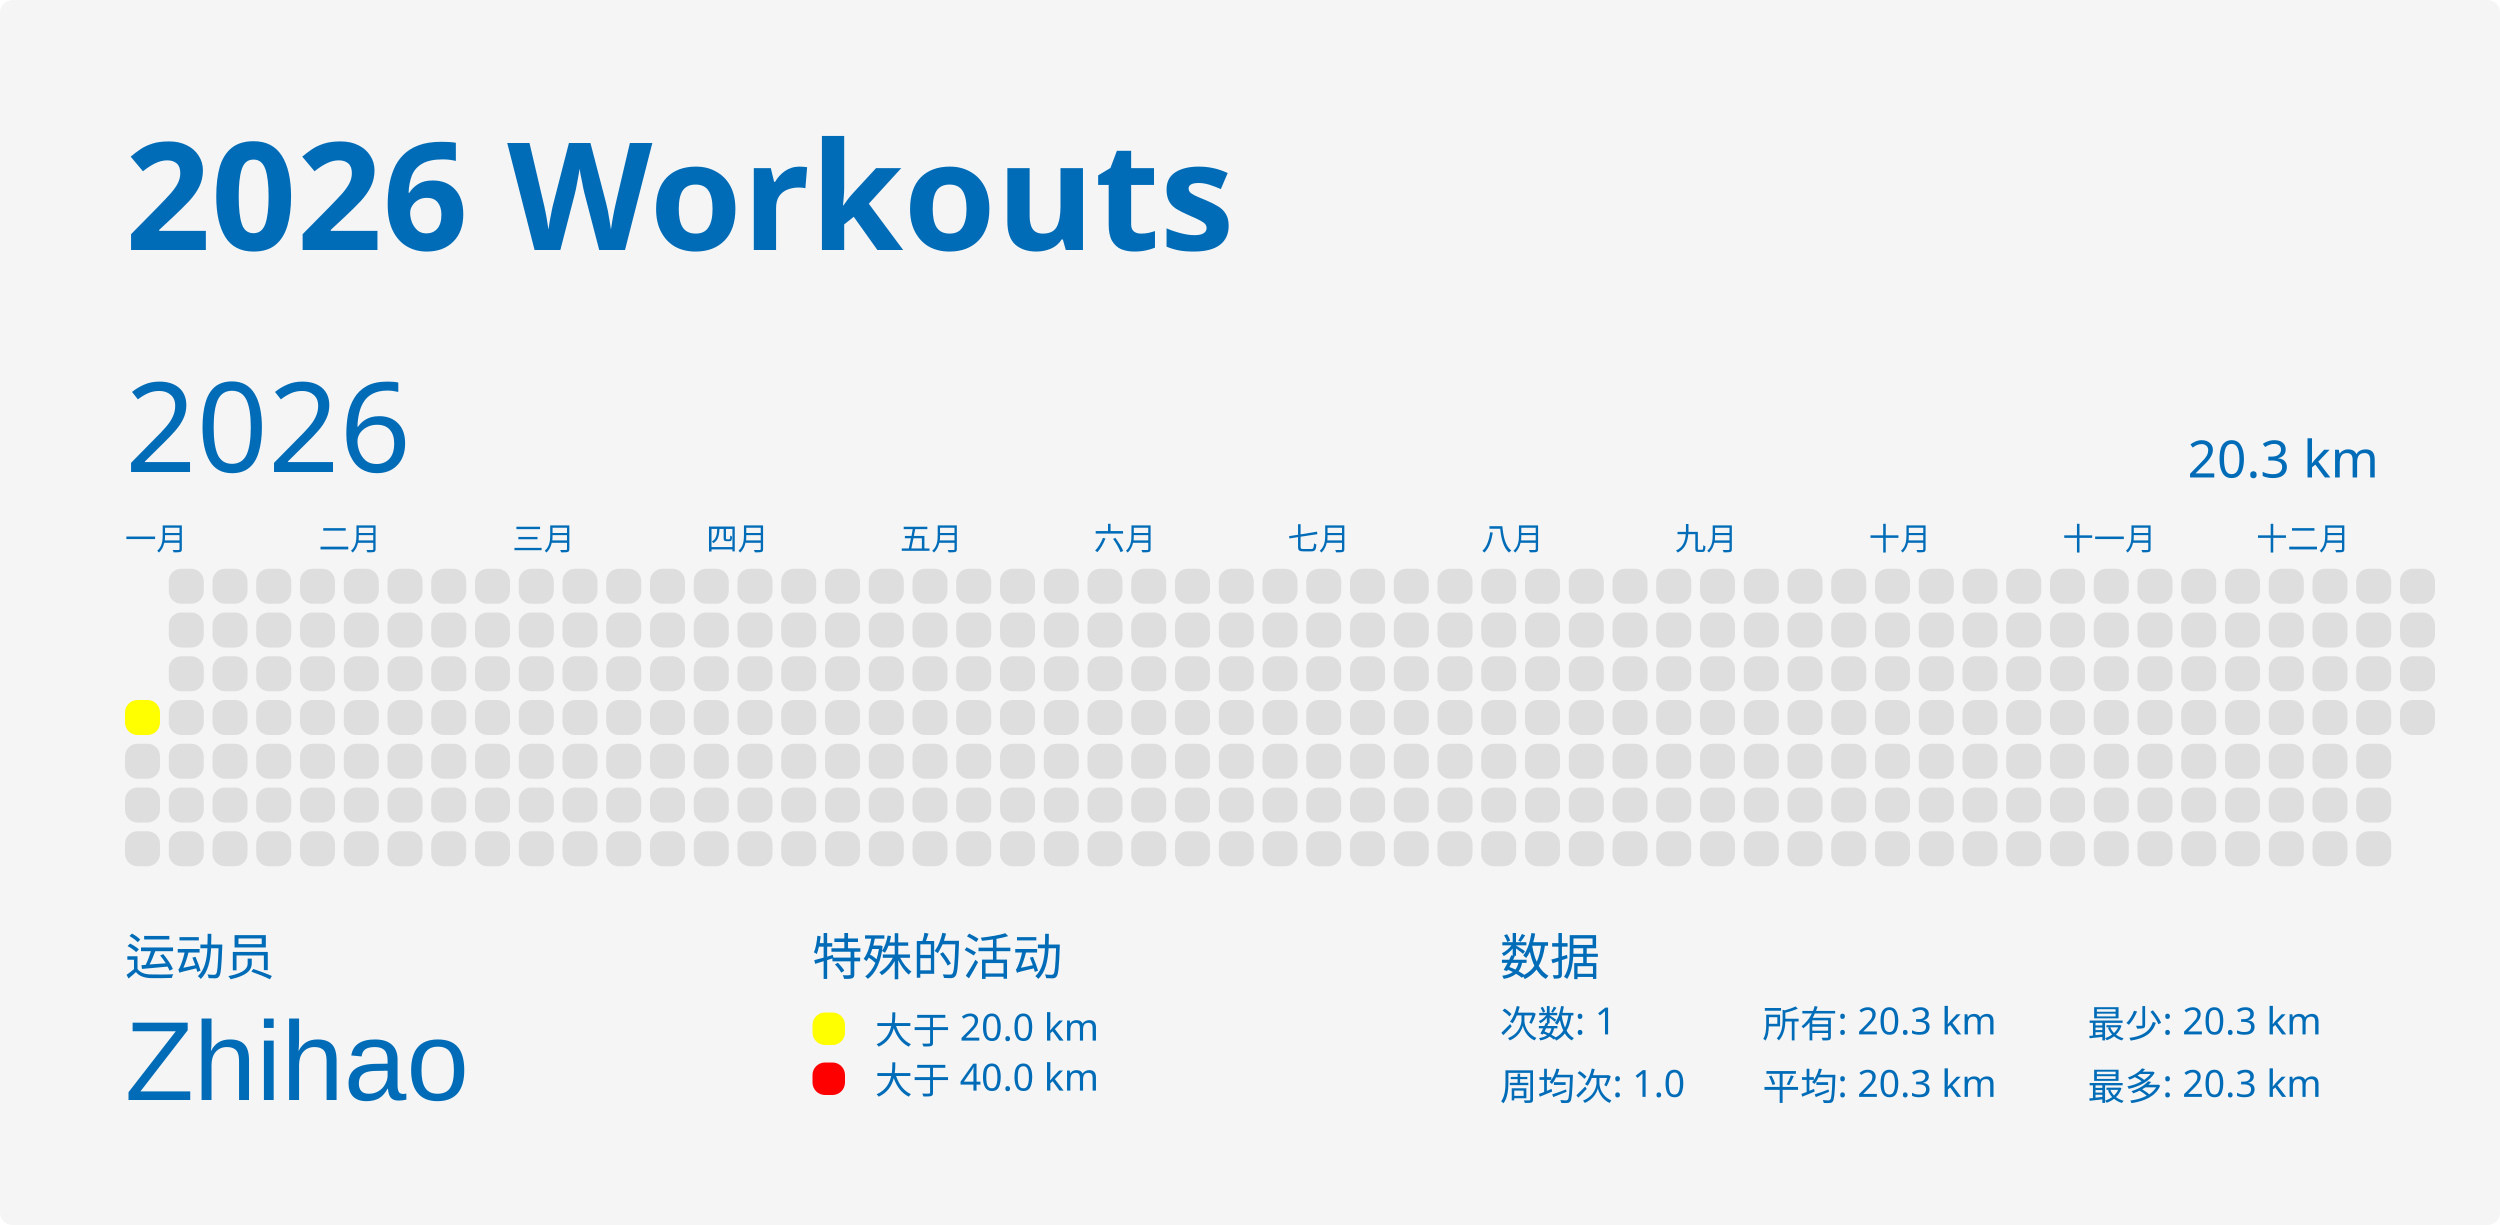
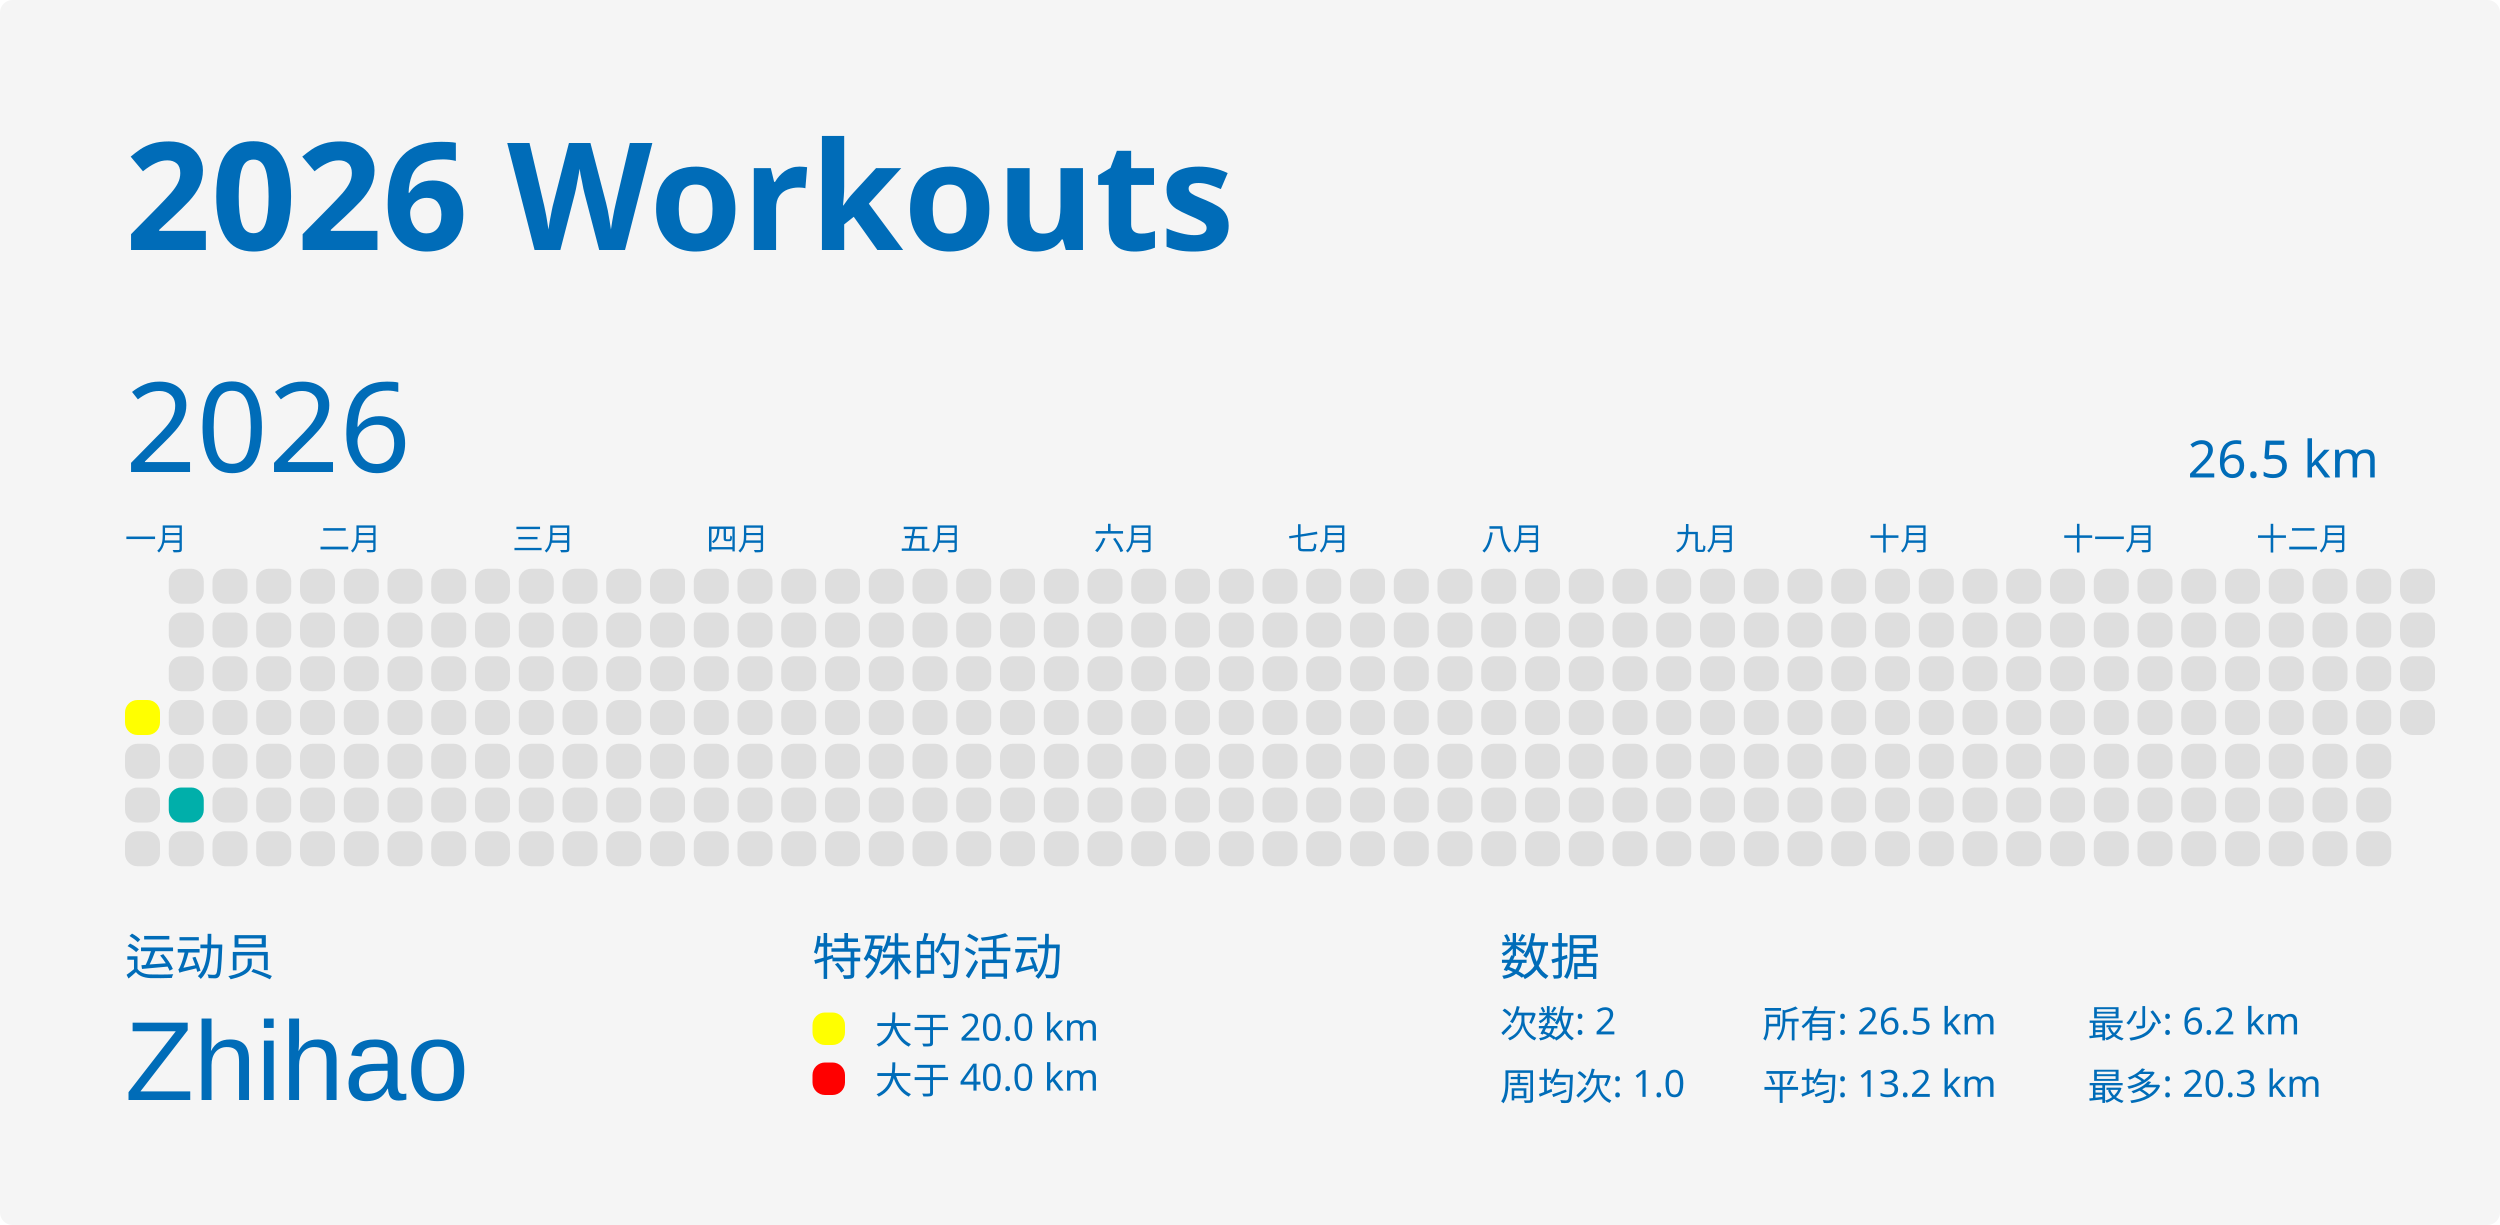
<svg xmlns="http://www.w3.org/2000/svg" baseProfile="full" height="98mm" version="1.1" viewBox="0,0,200,98" width="200mm">
  <defs />
  <rect fill="#f5f5f5" height="98" rx="1" ry="1" width="200" x="0" y="0" />
  <text fill="#006cb8" style="font-size:12px; font-family:MGI-Regular; font-weight:bold;" x="10" y="20">2026 Workouts</text>
  <text fill="#006cb8" style="font-size:4px; font-family:MGI-Regular" x="10" y="78">运动员</text>
  <text fill="#006cb8" style="font-size:9px; font-family:Arial" x="10" y="88">Zhihao</text>
  <text fill="#006cb8" style="font-size:4px; font-family:MGI-Regular" x="65" y="78">特殊的活动</text>
  <rect fill="yellow" height="2.6" rx="1" ry="1" width="2.6" x="65" y="81" />
  <text fill="#006cb8" style="font-size:3px; font-family:MGI-Regular" x="70" y="83.5">大于 20.0 km</text>
  <rect fill="red" height="2.6" rx="1" ry="1" width="2.6" x="65" y="85" />
  <text fill="#006cb8" style="font-size:3px; font-family:MGI-Regular" x="70" y="87.5">大于 40.0 km</text>
  <text fill="#006cb8" style="font-size:4px; font-family:MGI-Regular" x="120" y="78">数据</text>
-   <text fill="#006cb8" style="font-size:3px; font-family:MGI-Regular" x="120" y="83">次数: 1</text>
+   <text fill="#006cb8" style="font-size:3px; font-family:MGI-Regular" x="120" y="83">次数: 2</text>
  <text fill="#006cb8" style="font-size:3px; font-family:MGI-Regular" x="120" y="88">周均次: 1.0</text>
-   <text fill="#006cb8" style="font-size:3px; font-family:MGI-Regular" x="141" y="83">所有: 20.3 km</text>
-   <text fill="#006cb8" style="font-size:3px; font-family:MGI-Regular" x="141" y="88">平均: 20.3 km</text>
-   <text fill="#006cb8" style="font-size:3px; font-family:MGI-Regular" x="167" y="83">最少: 20.3 km</text>
+   <text fill="#006cb8" style="font-size:3px; font-family:MGI-Regular" x="141" y="83">所有: 26.5 km</text>
+   <text fill="#006cb8" style="font-size:3px; font-family:MGI-Regular" x="141" y="88">平均: 13.2 km</text>
+   <text fill="#006cb8" style="font-size:3px; font-family:MGI-Regular" x="167" y="83">最少: 6.2 km</text>
  <text fill="#006cb8" style="font-size:3px; font-family:MGI-Regular" x="167" y="88">最多: 20.3 km</text>
  <text dominant-baseline="hanging" fill="#006cb8" style="font-size:10.0px; font-family:MGI-Regular;" x="10" y="30">2026</text>
-   <text dominant-baseline="hanging" fill="#006cb8" style="font-size:4.125px; font-family:MGI-Regular;" x="175" y="35">20.3 km</text>
+   <text dominant-baseline="hanging" fill="#006cb8" style="font-size:4.125px; font-family:MGI-Regular;" x="175" y="35">26.5 km</text>
  <text fill="#006cb8" style="font-size:2.5px; font-family:MGI-Regular" x="10.0" y="44">一月</text>
  <text fill="#006cb8" style="font-size:2.5px; font-family:MGI-Regular" x="25.5" y="44">二月</text>
  <text fill="#006cb8" style="font-size:2.5px; font-family:MGI-Regular" x="41.0" y="44">三月</text>
  <text fill="#006cb8" style="font-size:2.5px; font-family:MGI-Regular" x="56.5" y="44">四月</text>
  <text fill="#006cb8" style="font-size:2.5px; font-family:MGI-Regular" x="72.0" y="44">五月</text>
  <text fill="#006cb8" style="font-size:2.5px; font-family:MGI-Regular" x="87.5" y="44">六月</text>
  <text fill="#006cb8" style="font-size:2.5px; font-family:MGI-Regular" x="103.0" y="44">七月</text>
  <text fill="#006cb8" style="font-size:2.5px; font-family:MGI-Regular" x="118.5" y="44">八月</text>
  <text fill="#006cb8" style="font-size:2.5px; font-family:MGI-Regular" x="134.0" y="44">九月</text>
  <text fill="#006cb8" style="font-size:2.5px; font-family:MGI-Regular" x="149.5" y="44">十月</text>
  <text fill="#006cb8" style="font-size:2.5px; font-family:MGI-Regular" x="165.0" y="44">十一月</text>
  <text fill="#006cb8" style="font-size:2.5px; font-family:MGI-Regular" x="180.5" y="44">十二月</text>
  <rect fill="yellow" height="2.8" rx="1" ry="1" width="2.8" x="10.0" y="56.0" />
  <rect fill="#dedede" height="2.8" rx="1" ry="1" width="2.8" x="10.0" y="59.5" />
  <rect fill="#dedede" height="2.8" rx="1" ry="1" width="2.8" x="10.0" y="63.0" />
  <rect fill="#dedede" height="2.8" rx="1" ry="1" width="2.8" x="10.0" y="66.5" />
  <rect fill="#dedede" height="2.8" rx="1" ry="1" width="2.8" x="13.5" y="45.5" />
  <rect fill="#dedede" height="2.8" rx="1" ry="1" width="2.8" x="13.5" y="49.0" />
  <rect fill="#dedede" height="2.8" rx="1" ry="1" width="2.8" x="13.5" y="52.5" />
  <rect fill="#dedede" height="2.8" rx="1" ry="1" width="2.8" x="13.5" y="56.0" />
  <rect fill="#dedede" height="2.8" rx="1" ry="1" width="2.8" x="13.5" y="59.5" />
-   <rect fill="#dedede" height="2.8" rx="1" ry="1" width="2.8" x="13.5" y="63.0" />
+   <rect fill="#00AFAA" height="2.8" rx="1" ry="1" width="2.8" x="13.5" y="63.0" />
  <rect fill="#dedede" height="2.8" rx="1" ry="1" width="2.8" x="13.5" y="66.5" />
  <rect fill="#dedede" height="2.8" rx="1" ry="1" width="2.8" x="17.0" y="45.5" />
  <rect fill="#dedede" height="2.8" rx="1" ry="1" width="2.8" x="17.0" y="49.0" />
  <rect fill="#dedede" height="2.8" rx="1" ry="1" width="2.8" x="17.0" y="52.5" />
  <rect fill="#dedede" height="2.8" rx="1" ry="1" width="2.8" x="17.0" y="56.0" />
  <rect fill="#dedede" height="2.8" rx="1" ry="1" width="2.8" x="17.0" y="59.5" />
  <rect fill="#dedede" height="2.8" rx="1" ry="1" width="2.8" x="17.0" y="63.0" />
  <rect fill="#dedede" height="2.8" rx="1" ry="1" width="2.8" x="17.0" y="66.5" />
  <rect fill="#dedede" height="2.8" rx="1" ry="1" width="2.8" x="20.5" y="45.5" />
  <rect fill="#dedede" height="2.8" rx="1" ry="1" width="2.8" x="20.5" y="49.0" />
  <rect fill="#dedede" height="2.8" rx="1" ry="1" width="2.8" x="20.5" y="52.5" />
  <rect fill="#dedede" height="2.8" rx="1" ry="1" width="2.8" x="20.5" y="56.0" />
  <rect fill="#dedede" height="2.8" rx="1" ry="1" width="2.8" x="20.5" y="59.5" />
  <rect fill="#dedede" height="2.8" rx="1" ry="1" width="2.8" x="20.5" y="63.0" />
  <rect fill="#dedede" height="2.8" rx="1" ry="1" width="2.8" x="20.5" y="66.5" />
  <rect fill="#dedede" height="2.8" rx="1" ry="1" width="2.8" x="24.0" y="45.5" />
  <rect fill="#dedede" height="2.8" rx="1" ry="1" width="2.8" x="24.0" y="49.0" />
  <rect fill="#dedede" height="2.8" rx="1" ry="1" width="2.8" x="24.0" y="52.5" />
  <rect fill="#dedede" height="2.8" rx="1" ry="1" width="2.8" x="24.0" y="56.0" />
  <rect fill="#dedede" height="2.8" rx="1" ry="1" width="2.8" x="24.0" y="59.5" />
  <rect fill="#dedede" height="2.8" rx="1" ry="1" width="2.8" x="24.0" y="63.0" />
  <rect fill="#dedede" height="2.8" rx="1" ry="1" width="2.8" x="24.0" y="66.5" />
  <rect fill="#dedede" height="2.8" rx="1" ry="1" width="2.8" x="27.5" y="45.5" />
  <rect fill="#dedede" height="2.8" rx="1" ry="1" width="2.8" x="27.5" y="49.0" />
  <rect fill="#dedede" height="2.8" rx="1" ry="1" width="2.8" x="27.5" y="52.5" />
  <rect fill="#dedede" height="2.8" rx="1" ry="1" width="2.8" x="27.5" y="56.0" />
  <rect fill="#dedede" height="2.8" rx="1" ry="1" width="2.8" x="27.5" y="59.5" />
  <rect fill="#dedede" height="2.8" rx="1" ry="1" width="2.8" x="27.5" y="63.0" />
  <rect fill="#dedede" height="2.8" rx="1" ry="1" width="2.8" x="27.5" y="66.5" />
  <rect fill="#dedede" height="2.8" rx="1" ry="1" width="2.8" x="31.0" y="45.5" />
  <rect fill="#dedede" height="2.8" rx="1" ry="1" width="2.8" x="31.0" y="49.0" />
  <rect fill="#dedede" height="2.8" rx="1" ry="1" width="2.8" x="31.0" y="52.5" />
  <rect fill="#dedede" height="2.8" rx="1" ry="1" width="2.8" x="31.0" y="56.0" />
  <rect fill="#dedede" height="2.8" rx="1" ry="1" width="2.8" x="31.0" y="59.5" />
  <rect fill="#dedede" height="2.8" rx="1" ry="1" width="2.8" x="31.0" y="63.0" />
  <rect fill="#dedede" height="2.8" rx="1" ry="1" width="2.8" x="31.0" y="66.5" />
  <rect fill="#dedede" height="2.8" rx="1" ry="1" width="2.8" x="34.5" y="45.5" />
  <rect fill="#dedede" height="2.8" rx="1" ry="1" width="2.8" x="34.5" y="49.0" />
  <rect fill="#dedede" height="2.8" rx="1" ry="1" width="2.8" x="34.5" y="52.5" />
  <rect fill="#dedede" height="2.8" rx="1" ry="1" width="2.8" x="34.5" y="56.0" />
  <rect fill="#dedede" height="2.8" rx="1" ry="1" width="2.8" x="34.5" y="59.5" />
  <rect fill="#dedede" height="2.8" rx="1" ry="1" width="2.8" x="34.5" y="63.0" />
  <rect fill="#dedede" height="2.8" rx="1" ry="1" width="2.8" x="34.5" y="66.5" />
  <rect fill="#dedede" height="2.8" rx="1" ry="1" width="2.8" x="38.0" y="45.5" />
  <rect fill="#dedede" height="2.8" rx="1" ry="1" width="2.8" x="38.0" y="49.0" />
  <rect fill="#dedede" height="2.8" rx="1" ry="1" width="2.8" x="38.0" y="52.5" />
  <rect fill="#dedede" height="2.8" rx="1" ry="1" width="2.8" x="38.0" y="56.0" />
  <rect fill="#dedede" height="2.8" rx="1" ry="1" width="2.8" x="38.0" y="59.5" />
  <rect fill="#dedede" height="2.8" rx="1" ry="1" width="2.8" x="38.0" y="63.0" />
  <rect fill="#dedede" height="2.8" rx="1" ry="1" width="2.8" x="38.0" y="66.5" />
  <rect fill="#dedede" height="2.8" rx="1" ry="1" width="2.8" x="41.5" y="45.5" />
  <rect fill="#dedede" height="2.8" rx="1" ry="1" width="2.8" x="41.5" y="49.0" />
  <rect fill="#dedede" height="2.8" rx="1" ry="1" width="2.8" x="41.5" y="52.5" />
  <rect fill="#dedede" height="2.8" rx="1" ry="1" width="2.8" x="41.5" y="56.0" />
  <rect fill="#dedede" height="2.8" rx="1" ry="1" width="2.8" x="41.5" y="59.5" />
  <rect fill="#dedede" height="2.8" rx="1" ry="1" width="2.8" x="41.5" y="63.0" />
  <rect fill="#dedede" height="2.8" rx="1" ry="1" width="2.8" x="41.5" y="66.5" />
  <rect fill="#dedede" height="2.8" rx="1" ry="1" width="2.8" x="45.0" y="45.5" />
  <rect fill="#dedede" height="2.8" rx="1" ry="1" width="2.8" x="45.0" y="49.0" />
  <rect fill="#dedede" height="2.8" rx="1" ry="1" width="2.8" x="45.0" y="52.5" />
  <rect fill="#dedede" height="2.8" rx="1" ry="1" width="2.8" x="45.0" y="56.0" />
  <rect fill="#dedede" height="2.8" rx="1" ry="1" width="2.8" x="45.0" y="59.5" />
  <rect fill="#dedede" height="2.8" rx="1" ry="1" width="2.8" x="45.0" y="63.0" />
  <rect fill="#dedede" height="2.8" rx="1" ry="1" width="2.8" x="45.0" y="66.5" />
  <rect fill="#dedede" height="2.8" rx="1" ry="1" width="2.8" x="48.5" y="45.5" />
  <rect fill="#dedede" height="2.8" rx="1" ry="1" width="2.8" x="48.5" y="49.0" />
  <rect fill="#dedede" height="2.8" rx="1" ry="1" width="2.8" x="48.5" y="52.5" />
  <rect fill="#dedede" height="2.8" rx="1" ry="1" width="2.8" x="48.5" y="56.0" />
  <rect fill="#dedede" height="2.8" rx="1" ry="1" width="2.8" x="48.5" y="59.5" />
  <rect fill="#dedede" height="2.8" rx="1" ry="1" width="2.8" x="48.5" y="63.0" />
  <rect fill="#dedede" height="2.8" rx="1" ry="1" width="2.8" x="48.5" y="66.5" />
  <rect fill="#dedede" height="2.8" rx="1" ry="1" width="2.8" x="52.0" y="45.5" />
  <rect fill="#dedede" height="2.8" rx="1" ry="1" width="2.8" x="52.0" y="49.0" />
  <rect fill="#dedede" height="2.8" rx="1" ry="1" width="2.8" x="52.0" y="52.5" />
  <rect fill="#dedede" height="2.8" rx="1" ry="1" width="2.8" x="52.0" y="56.0" />
  <rect fill="#dedede" height="2.8" rx="1" ry="1" width="2.8" x="52.0" y="59.5" />
  <rect fill="#dedede" height="2.8" rx="1" ry="1" width="2.8" x="52.0" y="63.0" />
  <rect fill="#dedede" height="2.8" rx="1" ry="1" width="2.8" x="52.0" y="66.5" />
  <rect fill="#dedede" height="2.8" rx="1" ry="1" width="2.8" x="55.5" y="45.5" />
  <rect fill="#dedede" height="2.8" rx="1" ry="1" width="2.8" x="55.5" y="49.0" />
  <rect fill="#dedede" height="2.8" rx="1" ry="1" width="2.8" x="55.5" y="52.5" />
  <rect fill="#dedede" height="2.8" rx="1" ry="1" width="2.8" x="55.5" y="56.0" />
  <rect fill="#dedede" height="2.8" rx="1" ry="1" width="2.8" x="55.5" y="59.5" />
  <rect fill="#dedede" height="2.8" rx="1" ry="1" width="2.8" x="55.5" y="63.0" />
  <rect fill="#dedede" height="2.8" rx="1" ry="1" width="2.8" x="55.5" y="66.5" />
  <rect fill="#dedede" height="2.8" rx="1" ry="1" width="2.8" x="59.0" y="45.5" />
  <rect fill="#dedede" height="2.8" rx="1" ry="1" width="2.8" x="59.0" y="49.0" />
  <rect fill="#dedede" height="2.8" rx="1" ry="1" width="2.8" x="59.0" y="52.5" />
  <rect fill="#dedede" height="2.8" rx="1" ry="1" width="2.8" x="59.0" y="56.0" />
  <rect fill="#dedede" height="2.8" rx="1" ry="1" width="2.8" x="59.0" y="59.5" />
  <rect fill="#dedede" height="2.8" rx="1" ry="1" width="2.8" x="59.0" y="63.0" />
  <rect fill="#dedede" height="2.8" rx="1" ry="1" width="2.8" x="59.0" y="66.5" />
  <rect fill="#dedede" height="2.8" rx="1" ry="1" width="2.8" x="62.5" y="45.5" />
  <rect fill="#dedede" height="2.8" rx="1" ry="1" width="2.8" x="62.5" y="49.0" />
  <rect fill="#dedede" height="2.8" rx="1" ry="1" width="2.8" x="62.5" y="52.5" />
  <rect fill="#dedede" height="2.8" rx="1" ry="1" width="2.8" x="62.5" y="56.0" />
  <rect fill="#dedede" height="2.8" rx="1" ry="1" width="2.8" x="62.5" y="59.5" />
  <rect fill="#dedede" height="2.8" rx="1" ry="1" width="2.8" x="62.5" y="63.0" />
  <rect fill="#dedede" height="2.8" rx="1" ry="1" width="2.8" x="62.5" y="66.5" />
  <rect fill="#dedede" height="2.8" rx="1" ry="1" width="2.8" x="66.0" y="45.5" />
  <rect fill="#dedede" height="2.8" rx="1" ry="1" width="2.8" x="66.0" y="49.0" />
  <rect fill="#dedede" height="2.8" rx="1" ry="1" width="2.8" x="66.0" y="52.5" />
  <rect fill="#dedede" height="2.8" rx="1" ry="1" width="2.8" x="66.0" y="56.0" />
  <rect fill="#dedede" height="2.8" rx="1" ry="1" width="2.8" x="66.0" y="59.5" />
  <rect fill="#dedede" height="2.8" rx="1" ry="1" width="2.8" x="66.0" y="63.0" />
  <rect fill="#dedede" height="2.8" rx="1" ry="1" width="2.8" x="66.0" y="66.5" />
  <rect fill="#dedede" height="2.8" rx="1" ry="1" width="2.8" x="69.5" y="45.5" />
  <rect fill="#dedede" height="2.8" rx="1" ry="1" width="2.8" x="69.5" y="49.0" />
  <rect fill="#dedede" height="2.8" rx="1" ry="1" width="2.8" x="69.5" y="52.5" />
  <rect fill="#dedede" height="2.8" rx="1" ry="1" width="2.8" x="69.5" y="56.0" />
  <rect fill="#dedede" height="2.8" rx="1" ry="1" width="2.8" x="69.5" y="59.5" />
  <rect fill="#dedede" height="2.8" rx="1" ry="1" width="2.8" x="69.5" y="63.0" />
  <rect fill="#dedede" height="2.8" rx="1" ry="1" width="2.8" x="69.5" y="66.5" />
  <rect fill="#dedede" height="2.8" rx="1" ry="1" width="2.8" x="73.0" y="45.5" />
  <rect fill="#dedede" height="2.8" rx="1" ry="1" width="2.8" x="73.0" y="49.0" />
  <rect fill="#dedede" height="2.8" rx="1" ry="1" width="2.8" x="73.0" y="52.5" />
  <rect fill="#dedede" height="2.8" rx="1" ry="1" width="2.8" x="73.0" y="56.0" />
  <rect fill="#dedede" height="2.8" rx="1" ry="1" width="2.8" x="73.0" y="59.5" />
  <rect fill="#dedede" height="2.8" rx="1" ry="1" width="2.8" x="73.0" y="63.0" />
  <rect fill="#dedede" height="2.8" rx="1" ry="1" width="2.8" x="73.0" y="66.5" />
  <rect fill="#dedede" height="2.8" rx="1" ry="1" width="2.8" x="76.5" y="45.5" />
  <rect fill="#dedede" height="2.8" rx="1" ry="1" width="2.8" x="76.5" y="49.0" />
  <rect fill="#dedede" height="2.8" rx="1" ry="1" width="2.8" x="76.5" y="52.5" />
  <rect fill="#dedede" height="2.8" rx="1" ry="1" width="2.8" x="76.5" y="56.0" />
  <rect fill="#dedede" height="2.8" rx="1" ry="1" width="2.8" x="76.5" y="59.5" />
  <rect fill="#dedede" height="2.8" rx="1" ry="1" width="2.8" x="76.5" y="63.0" />
  <rect fill="#dedede" height="2.8" rx="1" ry="1" width="2.8" x="76.5" y="66.5" />
  <rect fill="#dedede" height="2.8" rx="1" ry="1" width="2.8" x="80.0" y="45.5" />
  <rect fill="#dedede" height="2.8" rx="1" ry="1" width="2.8" x="80.0" y="49.0" />
  <rect fill="#dedede" height="2.8" rx="1" ry="1" width="2.8" x="80.0" y="52.5" />
  <rect fill="#dedede" height="2.8" rx="1" ry="1" width="2.8" x="80.0" y="56.0" />
  <rect fill="#dedede" height="2.8" rx="1" ry="1" width="2.8" x="80.0" y="59.5" />
  <rect fill="#dedede" height="2.8" rx="1" ry="1" width="2.8" x="80.0" y="63.0" />
  <rect fill="#dedede" height="2.8" rx="1" ry="1" width="2.8" x="80.0" y="66.5" />
  <rect fill="#dedede" height="2.8" rx="1" ry="1" width="2.8" x="83.5" y="45.5" />
  <rect fill="#dedede" height="2.8" rx="1" ry="1" width="2.8" x="83.5" y="49.0" />
  <rect fill="#dedede" height="2.8" rx="1" ry="1" width="2.8" x="83.5" y="52.5" />
  <rect fill="#dedede" height="2.8" rx="1" ry="1" width="2.8" x="83.5" y="56.0" />
  <rect fill="#dedede" height="2.8" rx="1" ry="1" width="2.8" x="83.5" y="59.5" />
  <rect fill="#dedede" height="2.8" rx="1" ry="1" width="2.8" x="83.5" y="63.0" />
  <rect fill="#dedede" height="2.8" rx="1" ry="1" width="2.8" x="83.5" y="66.5" />
  <rect fill="#dedede" height="2.8" rx="1" ry="1" width="2.8" x="87.0" y="45.5" />
  <rect fill="#dedede" height="2.8" rx="1" ry="1" width="2.8" x="87.0" y="49.0" />
  <rect fill="#dedede" height="2.8" rx="1" ry="1" width="2.8" x="87.0" y="52.5" />
  <rect fill="#dedede" height="2.8" rx="1" ry="1" width="2.8" x="87.0" y="56.0" />
  <rect fill="#dedede" height="2.8" rx="1" ry="1" width="2.8" x="87.0" y="59.5" />
  <rect fill="#dedede" height="2.8" rx="1" ry="1" width="2.8" x="87.0" y="63.0" />
  <rect fill="#dedede" height="2.8" rx="1" ry="1" width="2.8" x="87.0" y="66.5" />
  <rect fill="#dedede" height="2.8" rx="1" ry="1" width="2.8" x="90.5" y="45.5" />
  <rect fill="#dedede" height="2.8" rx="1" ry="1" width="2.8" x="90.5" y="49.0" />
  <rect fill="#dedede" height="2.8" rx="1" ry="1" width="2.8" x="90.5" y="52.5" />
  <rect fill="#dedede" height="2.8" rx="1" ry="1" width="2.8" x="90.5" y="56.0" />
  <rect fill="#dedede" height="2.8" rx="1" ry="1" width="2.8" x="90.5" y="59.5" />
  <rect fill="#dedede" height="2.8" rx="1" ry="1" width="2.8" x="90.5" y="63.0" />
  <rect fill="#dedede" height="2.8" rx="1" ry="1" width="2.8" x="90.5" y="66.5" />
  <rect fill="#dedede" height="2.8" rx="1" ry="1" width="2.8" x="94.0" y="45.5" />
  <rect fill="#dedede" height="2.8" rx="1" ry="1" width="2.8" x="94.0" y="49.0" />
  <rect fill="#dedede" height="2.8" rx="1" ry="1" width="2.8" x="94.0" y="52.5" />
  <rect fill="#dedede" height="2.8" rx="1" ry="1" width="2.8" x="94.0" y="56.0" />
  <rect fill="#dedede" height="2.8" rx="1" ry="1" width="2.8" x="94.0" y="59.5" />
  <rect fill="#dedede" height="2.8" rx="1" ry="1" width="2.8" x="94.0" y="63.0" />
  <rect fill="#dedede" height="2.8" rx="1" ry="1" width="2.8" x="94.0" y="66.5" />
  <rect fill="#dedede" height="2.8" rx="1" ry="1" width="2.8" x="97.5" y="45.5" />
  <rect fill="#dedede" height="2.8" rx="1" ry="1" width="2.8" x="97.5" y="49.0" />
  <rect fill="#dedede" height="2.8" rx="1" ry="1" width="2.8" x="97.5" y="52.5" />
  <rect fill="#dedede" height="2.8" rx="1" ry="1" width="2.8" x="97.5" y="56.0" />
  <rect fill="#dedede" height="2.8" rx="1" ry="1" width="2.8" x="97.5" y="59.5" />
  <rect fill="#dedede" height="2.8" rx="1" ry="1" width="2.8" x="97.5" y="63.0" />
  <rect fill="#dedede" height="2.8" rx="1" ry="1" width="2.8" x="97.5" y="66.5" />
  <rect fill="#dedede" height="2.8" rx="1" ry="1" width="2.8" x="101.0" y="45.5" />
  <rect fill="#dedede" height="2.8" rx="1" ry="1" width="2.8" x="101.0" y="49.0" />
  <rect fill="#dedede" height="2.8" rx="1" ry="1" width="2.8" x="101.0" y="52.5" />
  <rect fill="#dedede" height="2.8" rx="1" ry="1" width="2.8" x="101.0" y="56.0" />
  <rect fill="#dedede" height="2.8" rx="1" ry="1" width="2.8" x="101.0" y="59.5" />
  <rect fill="#dedede" height="2.8" rx="1" ry="1" width="2.8" x="101.0" y="63.0" />
  <rect fill="#dedede" height="2.8" rx="1" ry="1" width="2.8" x="101.0" y="66.5" />
  <rect fill="#dedede" height="2.8" rx="1" ry="1" width="2.8" x="104.5" y="45.5" />
  <rect fill="#dedede" height="2.8" rx="1" ry="1" width="2.8" x="104.5" y="49.0" />
  <rect fill="#dedede" height="2.8" rx="1" ry="1" width="2.8" x="104.5" y="52.5" />
  <rect fill="#dedede" height="2.8" rx="1" ry="1" width="2.8" x="104.5" y="56.0" />
  <rect fill="#dedede" height="2.8" rx="1" ry="1" width="2.8" x="104.5" y="59.5" />
  <rect fill="#dedede" height="2.8" rx="1" ry="1" width="2.8" x="104.5" y="63.0" />
  <rect fill="#dedede" height="2.8" rx="1" ry="1" width="2.8" x="104.5" y="66.5" />
  <rect fill="#dedede" height="2.8" rx="1" ry="1" width="2.8" x="108.0" y="45.5" />
  <rect fill="#dedede" height="2.8" rx="1" ry="1" width="2.8" x="108.0" y="49.0" />
  <rect fill="#dedede" height="2.8" rx="1" ry="1" width="2.8" x="108.0" y="52.5" />
  <rect fill="#dedede" height="2.8" rx="1" ry="1" width="2.8" x="108.0" y="56.0" />
  <rect fill="#dedede" height="2.8" rx="1" ry="1" width="2.8" x="108.0" y="59.5" />
  <rect fill="#dedede" height="2.8" rx="1" ry="1" width="2.8" x="108.0" y="63.0" />
  <rect fill="#dedede" height="2.8" rx="1" ry="1" width="2.8" x="108.0" y="66.5" />
  <rect fill="#dedede" height="2.8" rx="1" ry="1" width="2.8" x="111.5" y="45.5" />
  <rect fill="#dedede" height="2.8" rx="1" ry="1" width="2.8" x="111.5" y="49.0" />
  <rect fill="#dedede" height="2.8" rx="1" ry="1" width="2.8" x="111.5" y="52.5" />
  <rect fill="#dedede" height="2.8" rx="1" ry="1" width="2.8" x="111.5" y="56.0" />
  <rect fill="#dedede" height="2.8" rx="1" ry="1" width="2.8" x="111.5" y="59.5" />
  <rect fill="#dedede" height="2.8" rx="1" ry="1" width="2.8" x="111.5" y="63.0" />
  <rect fill="#dedede" height="2.8" rx="1" ry="1" width="2.8" x="111.5" y="66.5" />
  <rect fill="#dedede" height="2.8" rx="1" ry="1" width="2.8" x="115.0" y="45.5" />
  <rect fill="#dedede" height="2.8" rx="1" ry="1" width="2.8" x="115.0" y="49.0" />
  <rect fill="#dedede" height="2.8" rx="1" ry="1" width="2.8" x="115.0" y="52.5" />
  <rect fill="#dedede" height="2.8" rx="1" ry="1" width="2.8" x="115.0" y="56.0" />
  <rect fill="#dedede" height="2.8" rx="1" ry="1" width="2.8" x="115.0" y="59.5" />
  <rect fill="#dedede" height="2.8" rx="1" ry="1" width="2.8" x="115.0" y="63.0" />
  <rect fill="#dedede" height="2.8" rx="1" ry="1" width="2.8" x="115.0" y="66.5" />
  <rect fill="#dedede" height="2.8" rx="1" ry="1" width="2.8" x="118.5" y="45.5" />
  <rect fill="#dedede" height="2.8" rx="1" ry="1" width="2.8" x="118.5" y="49.0" />
  <rect fill="#dedede" height="2.8" rx="1" ry="1" width="2.8" x="118.5" y="52.5" />
  <rect fill="#dedede" height="2.8" rx="1" ry="1" width="2.8" x="118.5" y="56.0" />
  <rect fill="#dedede" height="2.8" rx="1" ry="1" width="2.8" x="118.5" y="59.5" />
  <rect fill="#dedede" height="2.8" rx="1" ry="1" width="2.8" x="118.5" y="63.0" />
  <rect fill="#dedede" height="2.8" rx="1" ry="1" width="2.8" x="118.5" y="66.5" />
  <rect fill="#dedede" height="2.8" rx="1" ry="1" width="2.8" x="122.0" y="45.5" />
  <rect fill="#dedede" height="2.8" rx="1" ry="1" width="2.8" x="122.0" y="49.0" />
  <rect fill="#dedede" height="2.8" rx="1" ry="1" width="2.8" x="122.0" y="52.5" />
  <rect fill="#dedede" height="2.8" rx="1" ry="1" width="2.8" x="122.0" y="56.0" />
  <rect fill="#dedede" height="2.8" rx="1" ry="1" width="2.8" x="122.0" y="59.5" />
  <rect fill="#dedede" height="2.8" rx="1" ry="1" width="2.8" x="122.0" y="63.0" />
  <rect fill="#dedede" height="2.8" rx="1" ry="1" width="2.8" x="122.0" y="66.5" />
  <rect fill="#dedede" height="2.8" rx="1" ry="1" width="2.8" x="125.5" y="45.5" />
  <rect fill="#dedede" height="2.8" rx="1" ry="1" width="2.8" x="125.5" y="49.0" />
  <rect fill="#dedede" height="2.8" rx="1" ry="1" width="2.8" x="125.5" y="52.5" />
  <rect fill="#dedede" height="2.8" rx="1" ry="1" width="2.8" x="125.5" y="56.0" />
  <rect fill="#dedede" height="2.8" rx="1" ry="1" width="2.8" x="125.5" y="59.5" />
  <rect fill="#dedede" height="2.8" rx="1" ry="1" width="2.8" x="125.5" y="63.0" />
  <rect fill="#dedede" height="2.8" rx="1" ry="1" width="2.8" x="125.5" y="66.5" />
  <rect fill="#dedede" height="2.8" rx="1" ry="1" width="2.8" x="129.0" y="45.5" />
  <rect fill="#dedede" height="2.8" rx="1" ry="1" width="2.8" x="129.0" y="49.0" />
  <rect fill="#dedede" height="2.8" rx="1" ry="1" width="2.8" x="129.0" y="52.5" />
  <rect fill="#dedede" height="2.8" rx="1" ry="1" width="2.8" x="129.0" y="56.0" />
  <rect fill="#dedede" height="2.8" rx="1" ry="1" width="2.8" x="129.0" y="59.5" />
  <rect fill="#dedede" height="2.8" rx="1" ry="1" width="2.8" x="129.0" y="63.0" />
  <rect fill="#dedede" height="2.8" rx="1" ry="1" width="2.8" x="129.0" y="66.5" />
  <rect fill="#dedede" height="2.8" rx="1" ry="1" width="2.8" x="132.5" y="45.5" />
  <rect fill="#dedede" height="2.8" rx="1" ry="1" width="2.8" x="132.5" y="49.0" />
  <rect fill="#dedede" height="2.8" rx="1" ry="1" width="2.8" x="132.5" y="52.5" />
  <rect fill="#dedede" height="2.8" rx="1" ry="1" width="2.8" x="132.5" y="56.0" />
  <rect fill="#dedede" height="2.8" rx="1" ry="1" width="2.8" x="132.5" y="59.5" />
  <rect fill="#dedede" height="2.8" rx="1" ry="1" width="2.8" x="132.5" y="63.0" />
  <rect fill="#dedede" height="2.8" rx="1" ry="1" width="2.8" x="132.5" y="66.5" />
  <rect fill="#dedede" height="2.8" rx="1" ry="1" width="2.8" x="136.0" y="45.5" />
  <rect fill="#dedede" height="2.8" rx="1" ry="1" width="2.8" x="136.0" y="49.0" />
  <rect fill="#dedede" height="2.8" rx="1" ry="1" width="2.8" x="136.0" y="52.5" />
  <rect fill="#dedede" height="2.8" rx="1" ry="1" width="2.8" x="136.0" y="56.0" />
  <rect fill="#dedede" height="2.8" rx="1" ry="1" width="2.8" x="136.0" y="59.5" />
  <rect fill="#dedede" height="2.8" rx="1" ry="1" width="2.8" x="136.0" y="63.0" />
  <rect fill="#dedede" height="2.8" rx="1" ry="1" width="2.8" x="136.0" y="66.5" />
  <rect fill="#dedede" height="2.8" rx="1" ry="1" width="2.8" x="139.5" y="45.5" />
  <rect fill="#dedede" height="2.8" rx="1" ry="1" width="2.8" x="139.5" y="49.0" />
  <rect fill="#dedede" height="2.8" rx="1" ry="1" width="2.8" x="139.5" y="52.5" />
  <rect fill="#dedede" height="2.8" rx="1" ry="1" width="2.8" x="139.5" y="56.0" />
  <rect fill="#dedede" height="2.8" rx="1" ry="1" width="2.8" x="139.5" y="59.5" />
  <rect fill="#dedede" height="2.8" rx="1" ry="1" width="2.8" x="139.5" y="63.0" />
  <rect fill="#dedede" height="2.8" rx="1" ry="1" width="2.8" x="139.5" y="66.5" />
  <rect fill="#dedede" height="2.8" rx="1" ry="1" width="2.8" x="143.0" y="45.5" />
  <rect fill="#dedede" height="2.8" rx="1" ry="1" width="2.8" x="143.0" y="49.0" />
  <rect fill="#dedede" height="2.8" rx="1" ry="1" width="2.8" x="143.0" y="52.5" />
  <rect fill="#dedede" height="2.8" rx="1" ry="1" width="2.8" x="143.0" y="56.0" />
  <rect fill="#dedede" height="2.8" rx="1" ry="1" width="2.8" x="143.0" y="59.5" />
  <rect fill="#dedede" height="2.8" rx="1" ry="1" width="2.8" x="143.0" y="63.0" />
  <rect fill="#dedede" height="2.8" rx="1" ry="1" width="2.8" x="143.0" y="66.5" />
  <rect fill="#dedede" height="2.8" rx="1" ry="1" width="2.8" x="146.5" y="45.5" />
  <rect fill="#dedede" height="2.8" rx="1" ry="1" width="2.8" x="146.5" y="49.0" />
  <rect fill="#dedede" height="2.8" rx="1" ry="1" width="2.8" x="146.5" y="52.5" />
  <rect fill="#dedede" height="2.8" rx="1" ry="1" width="2.8" x="146.5" y="56.0" />
  <rect fill="#dedede" height="2.8" rx="1" ry="1" width="2.8" x="146.5" y="59.5" />
  <rect fill="#dedede" height="2.8" rx="1" ry="1" width="2.8" x="146.5" y="63.0" />
  <rect fill="#dedede" height="2.8" rx="1" ry="1" width="2.8" x="146.5" y="66.5" />
  <rect fill="#dedede" height="2.8" rx="1" ry="1" width="2.8" x="150.0" y="45.5" />
  <rect fill="#dedede" height="2.8" rx="1" ry="1" width="2.8" x="150.0" y="49.0" />
  <rect fill="#dedede" height="2.8" rx="1" ry="1" width="2.8" x="150.0" y="52.5" />
  <rect fill="#dedede" height="2.8" rx="1" ry="1" width="2.8" x="150.0" y="56.0" />
  <rect fill="#dedede" height="2.8" rx="1" ry="1" width="2.8" x="150.0" y="59.5" />
  <rect fill="#dedede" height="2.8" rx="1" ry="1" width="2.8" x="150.0" y="63.0" />
  <rect fill="#dedede" height="2.8" rx="1" ry="1" width="2.8" x="150.0" y="66.5" />
  <rect fill="#dedede" height="2.8" rx="1" ry="1" width="2.8" x="153.5" y="45.5" />
  <rect fill="#dedede" height="2.8" rx="1" ry="1" width="2.8" x="153.5" y="49.0" />
  <rect fill="#dedede" height="2.8" rx="1" ry="1" width="2.8" x="153.5" y="52.5" />
  <rect fill="#dedede" height="2.8" rx="1" ry="1" width="2.8" x="153.5" y="56.0" />
  <rect fill="#dedede" height="2.8" rx="1" ry="1" width="2.8" x="153.5" y="59.5" />
  <rect fill="#dedede" height="2.8" rx="1" ry="1" width="2.8" x="153.5" y="63.0" />
  <rect fill="#dedede" height="2.8" rx="1" ry="1" width="2.8" x="153.5" y="66.5" />
  <rect fill="#dedede" height="2.8" rx="1" ry="1" width="2.8" x="157.0" y="45.5" />
  <rect fill="#dedede" height="2.8" rx="1" ry="1" width="2.8" x="157.0" y="49.0" />
  <rect fill="#dedede" height="2.8" rx="1" ry="1" width="2.8" x="157.0" y="52.5" />
  <rect fill="#dedede" height="2.8" rx="1" ry="1" width="2.8" x="157.0" y="56.0" />
  <rect fill="#dedede" height="2.8" rx="1" ry="1" width="2.8" x="157.0" y="59.5" />
  <rect fill="#dedede" height="2.8" rx="1" ry="1" width="2.8" x="157.0" y="63.0" />
  <rect fill="#dedede" height="2.8" rx="1" ry="1" width="2.8" x="157.0" y="66.5" />
  <rect fill="#dedede" height="2.8" rx="1" ry="1" width="2.8" x="160.5" y="45.5" />
  <rect fill="#dedede" height="2.8" rx="1" ry="1" width="2.8" x="160.5" y="49.0" />
  <rect fill="#dedede" height="2.8" rx="1" ry="1" width="2.8" x="160.5" y="52.5" />
  <rect fill="#dedede" height="2.8" rx="1" ry="1" width="2.8" x="160.5" y="56.0" />
  <rect fill="#dedede" height="2.8" rx="1" ry="1" width="2.8" x="160.5" y="59.5" />
  <rect fill="#dedede" height="2.8" rx="1" ry="1" width="2.8" x="160.5" y="63.0" />
  <rect fill="#dedede" height="2.8" rx="1" ry="1" width="2.8" x="160.5" y="66.5" />
  <rect fill="#dedede" height="2.8" rx="1" ry="1" width="2.8" x="164.0" y="45.5" />
  <rect fill="#dedede" height="2.8" rx="1" ry="1" width="2.8" x="164.0" y="49.0" />
  <rect fill="#dedede" height="2.8" rx="1" ry="1" width="2.8" x="164.0" y="52.5" />
  <rect fill="#dedede" height="2.8" rx="1" ry="1" width="2.8" x="164.0" y="56.0" />
  <rect fill="#dedede" height="2.8" rx="1" ry="1" width="2.8" x="164.0" y="59.5" />
  <rect fill="#dedede" height="2.8" rx="1" ry="1" width="2.8" x="164.0" y="63.0" />
  <rect fill="#dedede" height="2.8" rx="1" ry="1" width="2.8" x="164.0" y="66.5" />
  <rect fill="#dedede" height="2.8" rx="1" ry="1" width="2.8" x="167.5" y="45.5" />
  <rect fill="#dedede" height="2.8" rx="1" ry="1" width="2.8" x="167.5" y="49.0" />
  <rect fill="#dedede" height="2.8" rx="1" ry="1" width="2.8" x="167.5" y="52.5" />
  <rect fill="#dedede" height="2.8" rx="1" ry="1" width="2.8" x="167.5" y="56.0" />
  <rect fill="#dedede" height="2.8" rx="1" ry="1" width="2.8" x="167.5" y="59.5" />
  <rect fill="#dedede" height="2.8" rx="1" ry="1" width="2.8" x="167.5" y="63.0" />
  <rect fill="#dedede" height="2.8" rx="1" ry="1" width="2.8" x="167.5" y="66.5" />
  <rect fill="#dedede" height="2.8" rx="1" ry="1" width="2.8" x="171.0" y="45.5" />
  <rect fill="#dedede" height="2.8" rx="1" ry="1" width="2.8" x="171.0" y="49.0" />
  <rect fill="#dedede" height="2.8" rx="1" ry="1" width="2.8" x="171.0" y="52.5" />
  <rect fill="#dedede" height="2.8" rx="1" ry="1" width="2.8" x="171.0" y="56.0" />
  <rect fill="#dedede" height="2.8" rx="1" ry="1" width="2.8" x="171.0" y="59.5" />
  <rect fill="#dedede" height="2.8" rx="1" ry="1" width="2.8" x="171.0" y="63.0" />
  <rect fill="#dedede" height="2.8" rx="1" ry="1" width="2.8" x="171.0" y="66.5" />
  <rect fill="#dedede" height="2.8" rx="1" ry="1" width="2.8" x="174.5" y="45.5" />
  <rect fill="#dedede" height="2.8" rx="1" ry="1" width="2.8" x="174.5" y="49.0" />
  <rect fill="#dedede" height="2.8" rx="1" ry="1" width="2.8" x="174.5" y="52.5" />
  <rect fill="#dedede" height="2.8" rx="1" ry="1" width="2.8" x="174.5" y="56.0" />
  <rect fill="#dedede" height="2.8" rx="1" ry="1" width="2.8" x="174.5" y="59.5" />
  <rect fill="#dedede" height="2.8" rx="1" ry="1" width="2.8" x="174.5" y="63.0" />
  <rect fill="#dedede" height="2.8" rx="1" ry="1" width="2.8" x="174.5" y="66.5" />
  <rect fill="#dedede" height="2.8" rx="1" ry="1" width="2.8" x="178.0" y="45.5" />
  <rect fill="#dedede" height="2.8" rx="1" ry="1" width="2.8" x="178.0" y="49.0" />
  <rect fill="#dedede" height="2.8" rx="1" ry="1" width="2.8" x="178.0" y="52.5" />
  <rect fill="#dedede" height="2.8" rx="1" ry="1" width="2.8" x="178.0" y="56.0" />
  <rect fill="#dedede" height="2.8" rx="1" ry="1" width="2.8" x="178.0" y="59.5" />
  <rect fill="#dedede" height="2.8" rx="1" ry="1" width="2.8" x="178.0" y="63.0" />
  <rect fill="#dedede" height="2.8" rx="1" ry="1" width="2.8" x="178.0" y="66.5" />
  <rect fill="#dedede" height="2.8" rx="1" ry="1" width="2.8" x="181.5" y="45.5" />
  <rect fill="#dedede" height="2.8" rx="1" ry="1" width="2.8" x="181.5" y="49.0" />
  <rect fill="#dedede" height="2.8" rx="1" ry="1" width="2.8" x="181.5" y="52.5" />
  <rect fill="#dedede" height="2.8" rx="1" ry="1" width="2.8" x="181.5" y="56.0" />
  <rect fill="#dedede" height="2.8" rx="1" ry="1" width="2.8" x="181.5" y="59.5" />
  <rect fill="#dedede" height="2.8" rx="1" ry="1" width="2.8" x="181.5" y="63.0" />
  <rect fill="#dedede" height="2.8" rx="1" ry="1" width="2.8" x="181.5" y="66.5" />
  <rect fill="#dedede" height="2.8" rx="1" ry="1" width="2.8" x="185.0" y="45.5" />
  <rect fill="#dedede" height="2.8" rx="1" ry="1" width="2.8" x="185.0" y="49.0" />
  <rect fill="#dedede" height="2.8" rx="1" ry="1" width="2.8" x="185.0" y="52.5" />
  <rect fill="#dedede" height="2.8" rx="1" ry="1" width="2.8" x="185.0" y="56.0" />
  <rect fill="#dedede" height="2.8" rx="1" ry="1" width="2.8" x="185.0" y="59.5" />
  <rect fill="#dedede" height="2.8" rx="1" ry="1" width="2.8" x="185.0" y="63.0" />
  <rect fill="#dedede" height="2.8" rx="1" ry="1" width="2.8" x="185.0" y="66.5" />
  <rect fill="#dedede" height="2.8" rx="1" ry="1" width="2.8" x="188.5" y="45.5" />
  <rect fill="#dedede" height="2.8" rx="1" ry="1" width="2.8" x="188.5" y="49.0" />
  <rect fill="#dedede" height="2.8" rx="1" ry="1" width="2.8" x="188.5" y="52.5" />
  <rect fill="#dedede" height="2.8" rx="1" ry="1" width="2.8" x="188.5" y="56.0" />
  <rect fill="#dedede" height="2.8" rx="1" ry="1" width="2.8" x="188.5" y="59.5" />
  <rect fill="#dedede" height="2.8" rx="1" ry="1" width="2.8" x="188.5" y="63.0" />
  <rect fill="#dedede" height="2.8" rx="1" ry="1" width="2.8" x="188.5" y="66.5" />
  <rect fill="#dedede" height="2.8" rx="1" ry="1" width="2.8" x="192.0" y="45.5" />
  <rect fill="#dedede" height="2.8" rx="1" ry="1" width="2.8" x="192.0" y="49.0" />
  <rect fill="#dedede" height="2.8" rx="1" ry="1" width="2.8" x="192.0" y="52.5" />
  <rect fill="#dedede" height="2.8" rx="1" ry="1" width="2.8" x="192.0" y="56.0" />
</svg>
